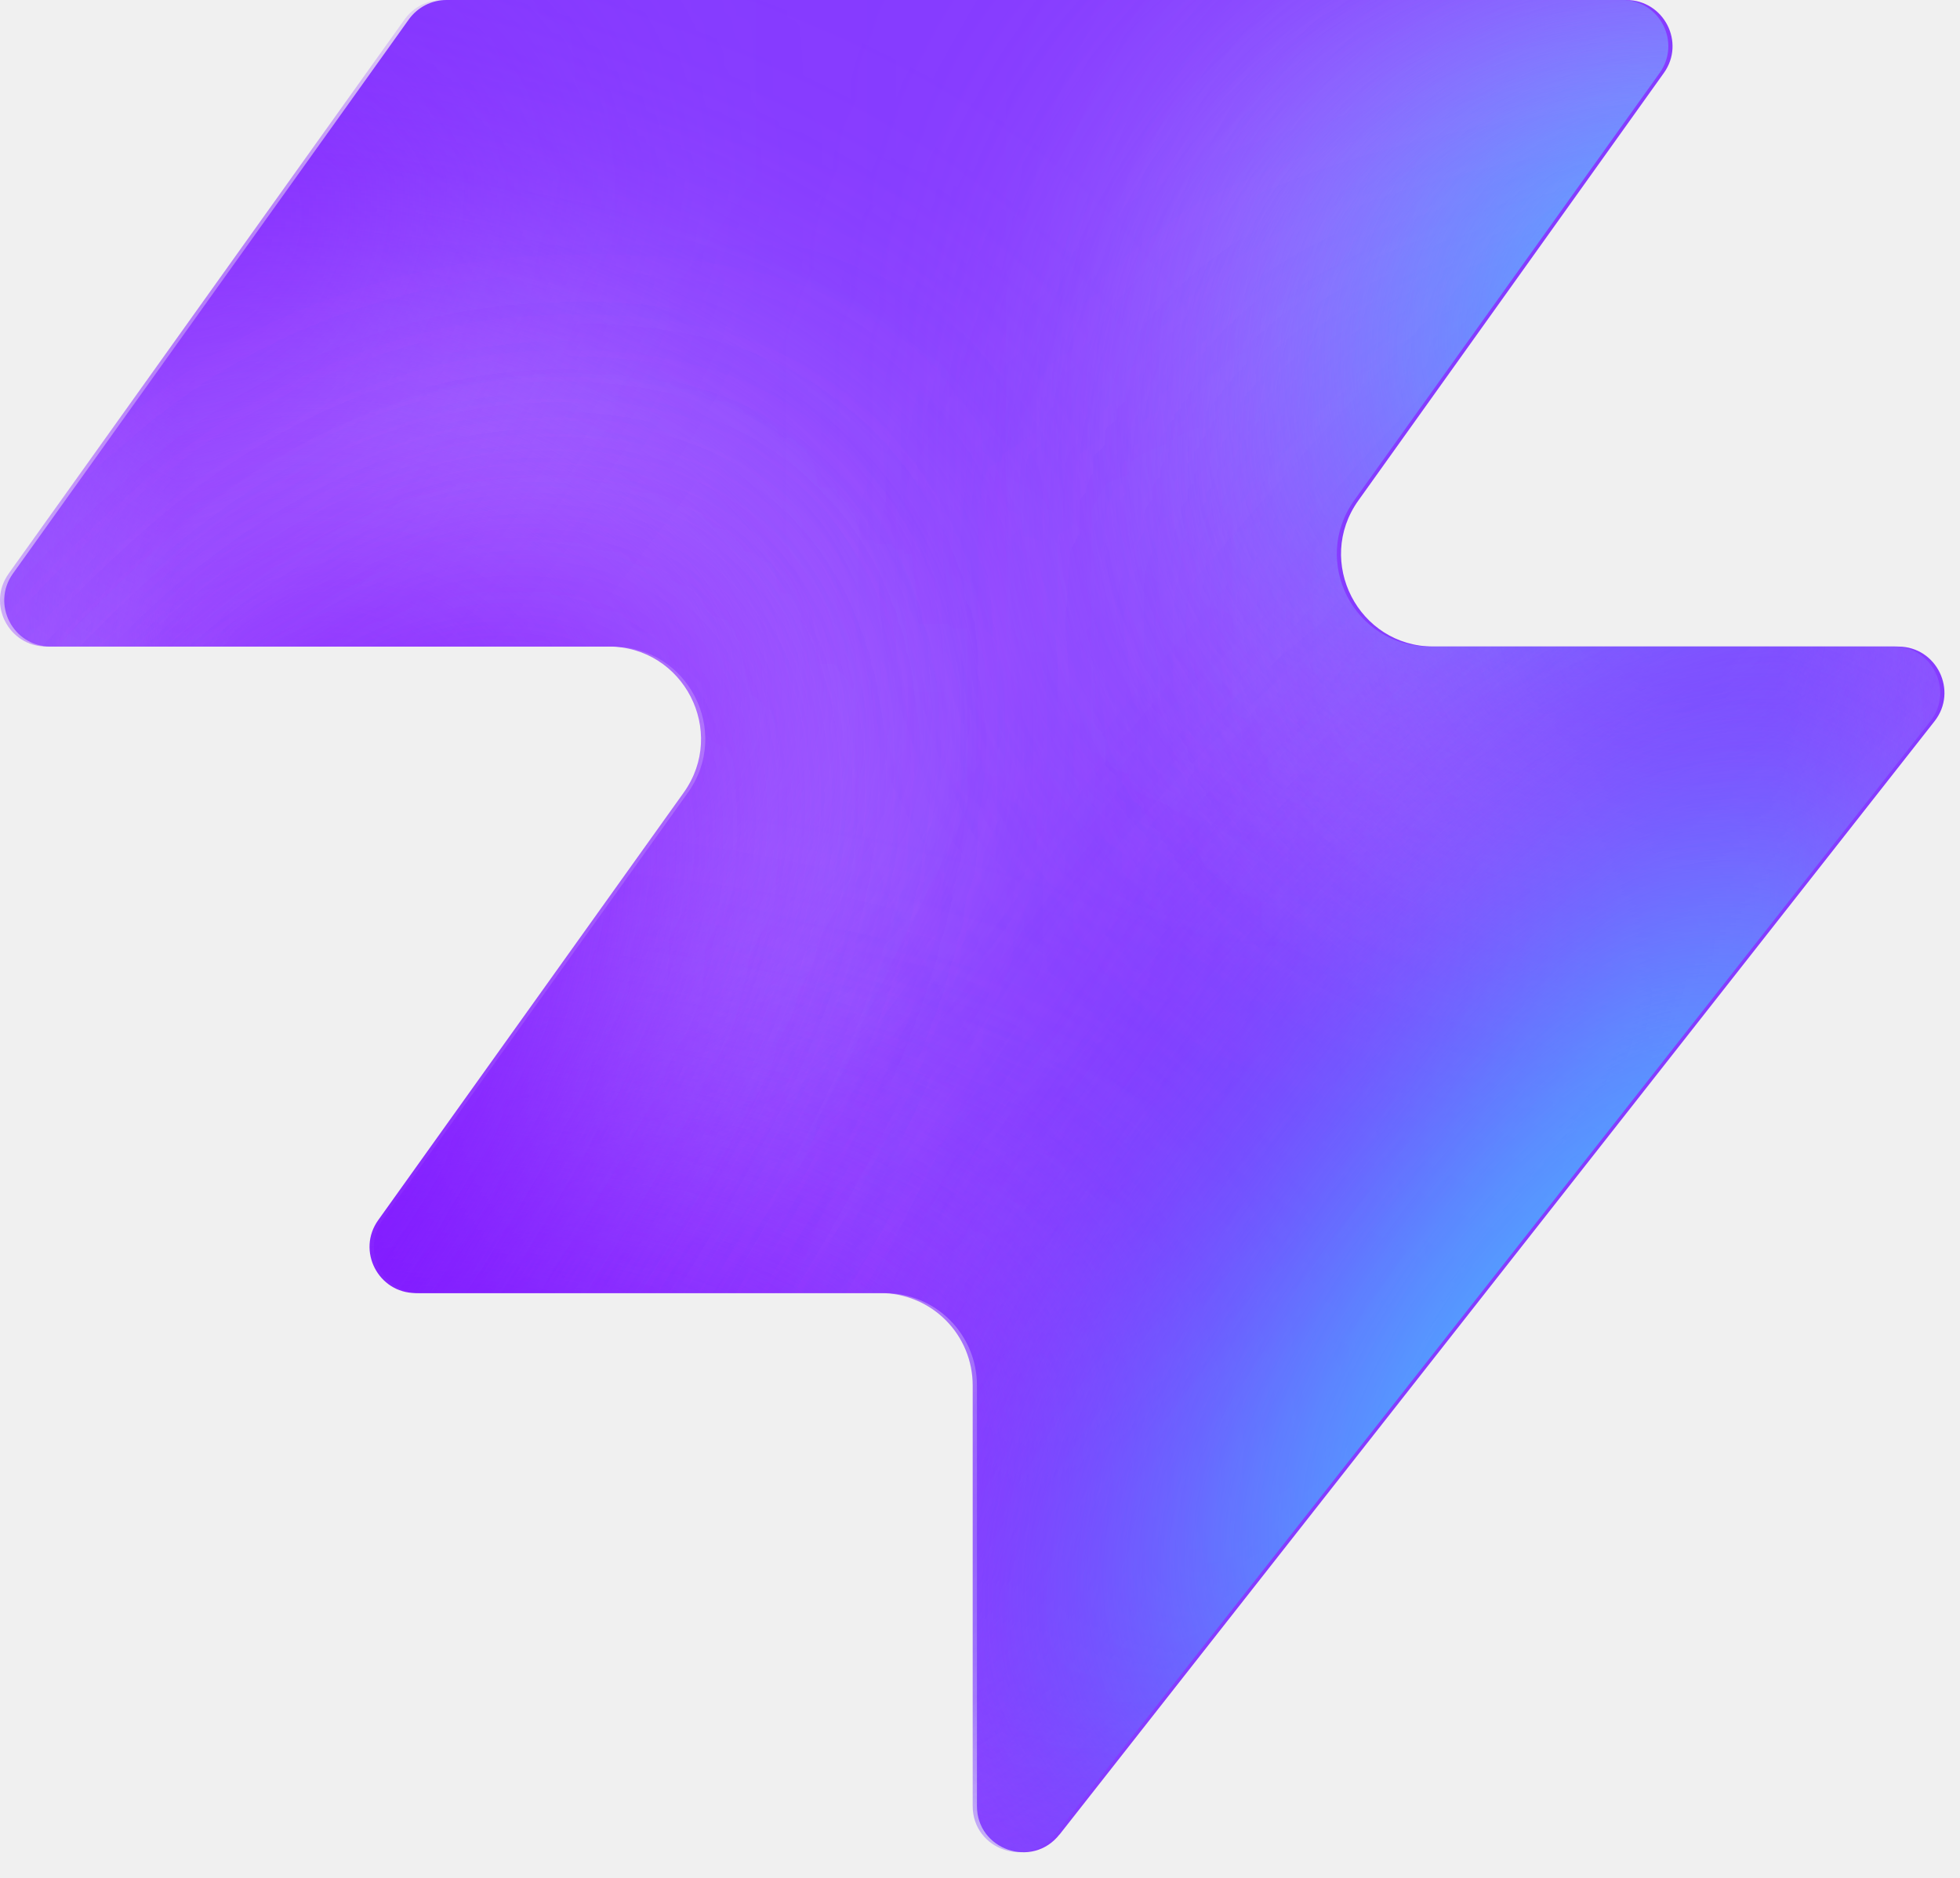
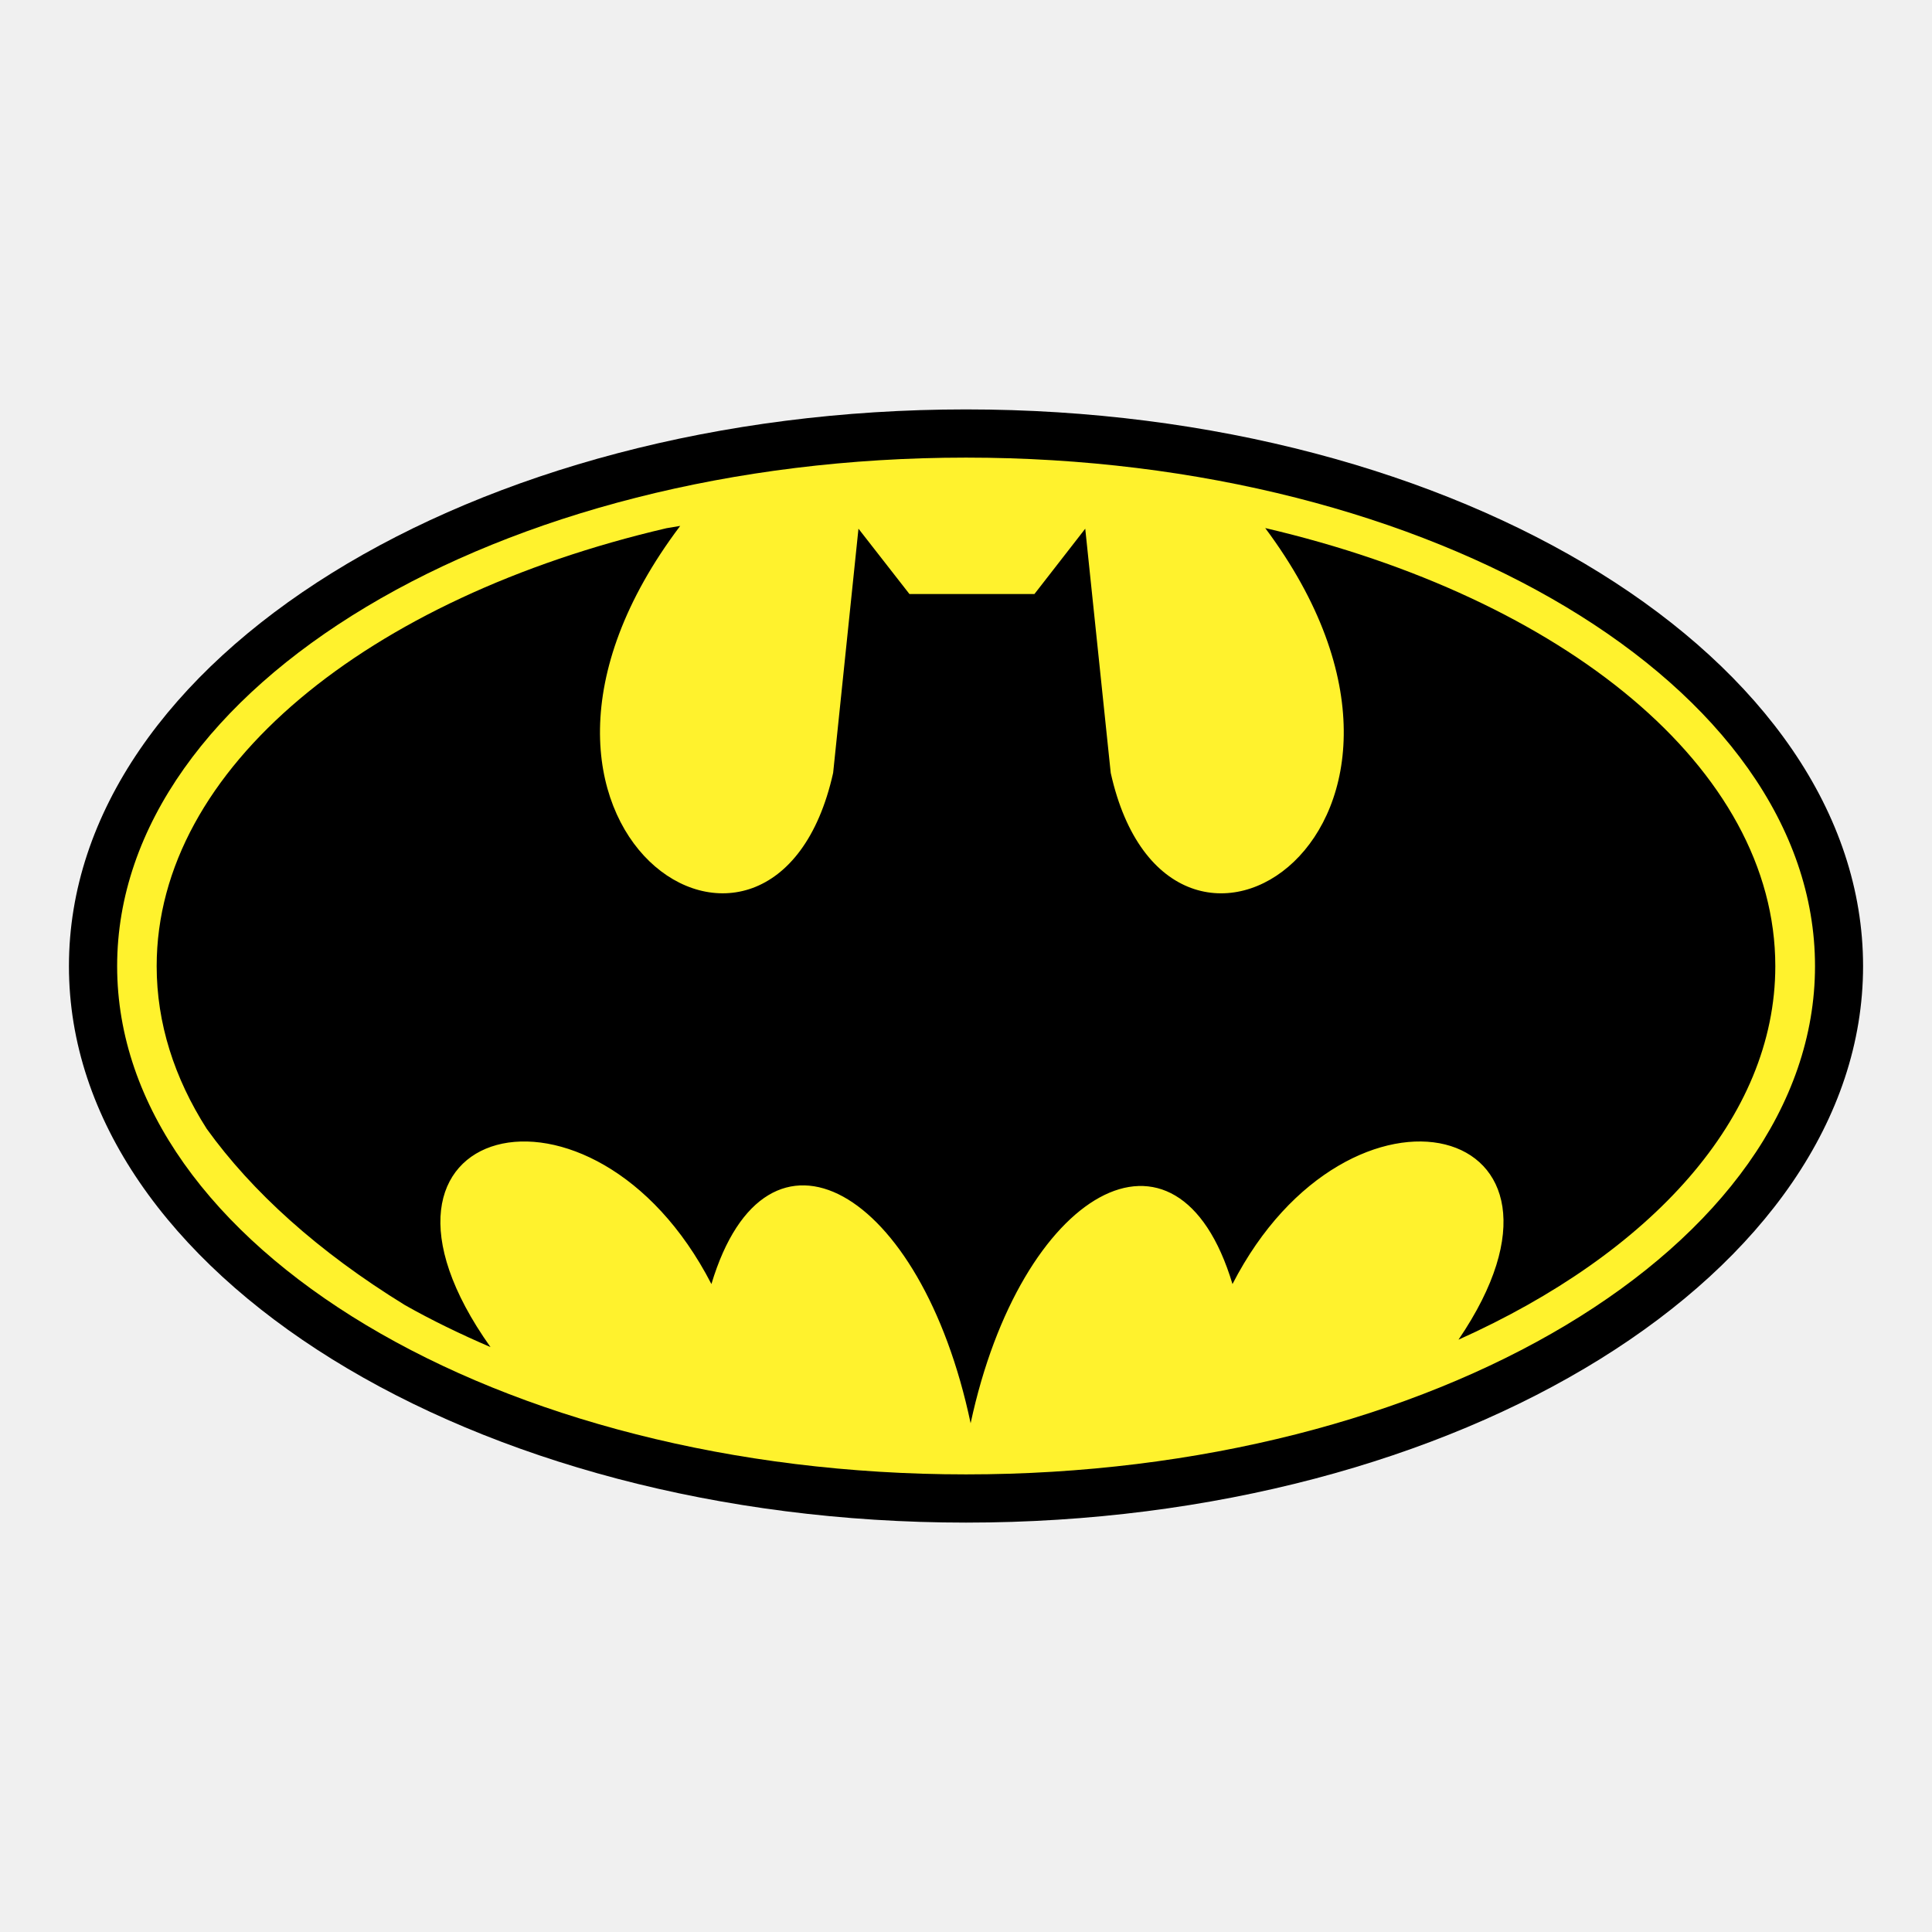
- <svg xmlns="http://www.w3.org/2000/svg" width="48" height="46" fill="none" viewBox="0 0 48 46">
-   <path fill="#863bff" d="M25.946 44.938c-.664.845-2.021.375-2.021-.698V33.937a2.26 2.26 0 0 0-2.262-2.262H10.287c-.92 0-1.456-1.04-.92-1.788l7.48-10.471c1.07-1.497 0-3.578-1.842-3.578H1.237c-.92 0-1.456-1.04-.92-1.788L10.013.474c.214-.297.556-.474.92-.474h28.894c.92 0 1.456 1.04.92 1.788l-7.48 10.471c-1.07 1.498 0 3.579 1.842 3.579h11.377c.943 0 1.473 1.088.89 1.83L25.947 44.94z" style="fill:#863bff;fill:color(display-p3 .525 .23 1);fill-opacity:1" />
-   <mask id="a" width="48" height="46" x="0" y="0" maskUnits="userSpaceOnUse" style="mask-type:alpha">
-     <path fill="#000" d="M25.842 44.938c-.664.844-2.021.375-2.021-.698V33.937a2.26 2.26 0 0 0-2.262-2.262H10.183c-.92 0-1.456-1.04-.92-1.788l7.48-10.471c1.07-1.498 0-3.579-1.842-3.579H1.133c-.92 0-1.456-1.04-.92-1.787L9.91.473c.214-.297.556-.474.92-.474h28.894c.92 0 1.456 1.04.92 1.788l-7.48 10.471c-1.07 1.498 0 3.578 1.842 3.578h11.377c.943 0 1.473 1.088.89 1.832L25.843 44.94z" style="fill:#000;fill-opacity:1" />
-   </mask>
-   <g mask="url(#a)">
-     <g filter="url(#b)">
-       <ellipse cx="5.508" cy="14.704" fill="#ede6ff" rx="5.508" ry="14.704" style="fill:#ede6ff;fill:color(display-p3 .927 .903 1);fill-opacity:1" transform="matrix(.00324 1 1 -.00324 -4.47 31.516)" />
-     </g>
-     <g filter="url(#c)">
-       <ellipse cx="10.399" cy="29.851" fill="#ede6ff" rx="10.399" ry="29.851" style="fill:#ede6ff;fill:color(display-p3 .927 .903 1);fill-opacity:1" transform="matrix(.00324 1 1 -.00324 -39.328 7.883)" />
-     </g>
-     <g filter="url(#d)">
-       <ellipse cx="5.508" cy="30.487" fill="#7e14ff" rx="5.508" ry="30.487" style="fill:#7e14ff;fill:color(display-p3 .492 .077 1);fill-opacity:1" transform="rotate(89.814 -25.913 -14.639)scale(1 -1)" />
-     </g>
-     <g filter="url(#e)">
-       <ellipse cx="5.508" cy="30.599" fill="#7e14ff" rx="5.508" ry="30.599" style="fill:#7e14ff;fill:color(display-p3 .492 .077 1);fill-opacity:1" transform="rotate(89.814 -32.644 -3.334)scale(1 -1)" />
-     </g>
-     <g filter="url(#f)">
-       <ellipse cx="5.508" cy="30.599" fill="#7e14ff" rx="5.508" ry="30.599" style="fill:#7e14ff;fill:color(display-p3 .492 .077 1);fill-opacity:1" transform="matrix(.00324 1 1 -.00324 -34.34 30.47)" />
-     </g>
-     <g filter="url(#g)">
-       <ellipse cx="14.072" cy="22.078" fill="#ede6ff" rx="14.072" ry="22.078" style="fill:#ede6ff;fill:color(display-p3 .927 .903 1);fill-opacity:1" transform="rotate(93.35 24.506 48.493)scale(-1 1)" />
-     </g>
-     <g filter="url(#h)">
-       <ellipse cx="3.47" cy="21.501" fill="#7e14ff" rx="3.47" ry="21.501" style="fill:#7e14ff;fill:color(display-p3 .492 .077 1);fill-opacity:1" transform="rotate(89.009 28.708 47.59)scale(-1 1)" />
-     </g>
-     <g filter="url(#i)">
-       <ellipse cx="3.47" cy="21.501" fill="#7e14ff" rx="3.47" ry="21.501" style="fill:#7e14ff;fill:color(display-p3 .492 .077 1);fill-opacity:1" transform="rotate(89.009 28.708 47.59)scale(-1 1)" />
-     </g>
-     <g filter="url(#j)">
-       <ellipse cx=".387" cy="8.972" fill="#7e14ff" rx="4.407" ry="29.108" style="fill:#7e14ff;fill:color(display-p3 .492 .077 1);fill-opacity:1" transform="rotate(39.51 .387 8.972)" />
-     </g>
-     <g filter="url(#k)">
-       <ellipse cx="47.523" cy="-6.092" fill="#7e14ff" rx="4.407" ry="29.108" style="fill:#7e14ff;fill:color(display-p3 .492 .077 1);fill-opacity:1" transform="rotate(37.892 47.523 -6.092)" />
-     </g>
-     <g filter="url(#l)">
-       <ellipse cx="41.412" cy="6.333" fill="#47bfff" rx="5.971" ry="9.665" style="fill:#47bfff;fill:color(display-p3 .28 .748 1);fill-opacity:1" transform="rotate(37.892 41.412 6.333)" />
-     </g>
-     <g filter="url(#m)">
-       <ellipse cx="-1.879" cy="38.332" fill="#7e14ff" rx="4.407" ry="29.108" style="fill:#7e14ff;fill:color(display-p3 .492 .077 1);fill-opacity:1" transform="rotate(37.892 -1.88 38.332)" />
-     </g>
-     <g filter="url(#n)">
-       <ellipse cx="-1.879" cy="38.332" fill="#7e14ff" rx="4.407" ry="29.108" style="fill:#7e14ff;fill:color(display-p3 .492 .077 1);fill-opacity:1" transform="rotate(37.892 -1.88 38.332)" />
-     </g>
-     <g filter="url(#o)">
-       <ellipse cx="35.651" cy="29.907" fill="#7e14ff" rx="4.407" ry="29.108" style="fill:#7e14ff;fill:color(display-p3 .492 .077 1);fill-opacity:1" transform="rotate(37.892 35.651 29.907)" />
-     </g>
-     <g filter="url(#p)">
-       <ellipse cx="38.418" cy="32.4" fill="#47bfff" rx="5.971" ry="15.297" style="fill:#47bfff;fill:color(display-p3 .28 .748 1);fill-opacity:1" transform="rotate(37.892 38.418 32.4)" />
-     </g>
+ <svg xmlns="http://www.w3.org/2000/svg" width="2500" height="2500" viewBox="0 0 192.756 192.756">
+   <g fill-rule="evenodd" clip-rule="evenodd">
+     <path fill="#fff" fill-opacity="0" d="M0 0h192.756v192.756H0V0z" />
+     <path d="M96.378 40.847c49.29 0 89.501 24.953 89.501 55.546 0 30.563-40.211 55.517-89.501 55.517-49.289 0-89.5-24.953-89.5-55.517 0-30.593 40.211-55.546 89.5-55.546z" />
+     <path d="M96.378 45.656c46.653 0 84.706 22.795 84.706 50.738 0 27.911-38.053 50.706-84.706 50.706-46.638 0-84.691-22.795-84.691-50.706 0-27.943 38.053-50.738 84.691-50.738z" fill="#fff22d" />
+     <path d="M96.84 141.998c-4.947-23.457-20.359-32.211-25.862-13.887-11.822-22.963-37.961-16.135-22.041 6.289-3.005-1.295-5.872-2.682-8.538-4.191-8.646-5.318-15.259-11.314-19.774-17.586-3.237-5.07-4.994-10.541-4.994-16.229 0-19.774 21.115-36.758 50.861-43.694.446-.078.909-.154 1.372-.231-22.657 30.039 9.386 50.985 15.258 24.645l2.528-24.367 5.086 6.52H103.205l5.07-6.52 2.543 24.367c5.842 26.278 37.746 5.502 15.414-24.429 29.777 6.951 50.891 23.936 50.891 43.709 0 15.136-12.406 28.651-31.609 37.267 14.842-21.822-10.867-28.266-22.549-5.549-5.502-18.325-21.147-9.341-26.125 13.886z" />
  </g>
-   <defs>
-     <filter id="b" width="60.045" height="41.654" x="-19.77" y="16.149" color-interpolation-filters="sRGB" filterUnits="userSpaceOnUse">
-       <feFlood flood-opacity="0" result="BackgroundImageFix" />
-       <feBlend in="SourceGraphic" in2="BackgroundImageFix" result="shape" />
-       <feGaussianBlur result="effect1_foregroundBlur_2002_17158" stdDeviation="7.659" />
-     </filter>
-     <filter id="c" width="90.34" height="51.437" x="-54.613" y="-7.533" color-interpolation-filters="sRGB" filterUnits="userSpaceOnUse">
-       <feFlood flood-opacity="0" result="BackgroundImageFix" />
-       <feBlend in="SourceGraphic" in2="BackgroundImageFix" result="shape" />
-       <feGaussianBlur result="effect1_foregroundBlur_2002_17158" stdDeviation="7.659" />
-     </filter>
-     <filter id="d" width="79.355" height="29.4" x="-49.64" y="2.03" color-interpolation-filters="sRGB" filterUnits="userSpaceOnUse">
-       <feFlood flood-opacity="0" result="BackgroundImageFix" />
-       <feBlend in="SourceGraphic" in2="BackgroundImageFix" result="shape" />
-       <feGaussianBlur result="effect1_foregroundBlur_2002_17158" stdDeviation="4.596" />
-     </filter>
-     <filter id="e" width="79.579" height="29.4" x="-45.045" y="20.029" color-interpolation-filters="sRGB" filterUnits="userSpaceOnUse">
-       <feFlood flood-opacity="0" result="BackgroundImageFix" />
-       <feBlend in="SourceGraphic" in2="BackgroundImageFix" result="shape" />
-       <feGaussianBlur result="effect1_foregroundBlur_2002_17158" stdDeviation="4.596" />
-     </filter>
-     <filter id="f" width="79.579" height="29.4" x="-43.513" y="21.178" color-interpolation-filters="sRGB" filterUnits="userSpaceOnUse">
-       <feFlood flood-opacity="0" result="BackgroundImageFix" />
-       <feBlend in="SourceGraphic" in2="BackgroundImageFix" result="shape" />
-       <feGaussianBlur result="effect1_foregroundBlur_2002_17158" stdDeviation="4.596" />
-     </filter>
-     <filter id="g" width="74.749" height="58.852" x="15.756" y="-17.901" color-interpolation-filters="sRGB" filterUnits="userSpaceOnUse">
-       <feFlood flood-opacity="0" result="BackgroundImageFix" />
-       <feBlend in="SourceGraphic" in2="BackgroundImageFix" result="shape" />
-       <feGaussianBlur result="effect1_foregroundBlur_2002_17158" stdDeviation="7.659" />
-     </filter>
-     <filter id="h" width="61.377" height="25.362" x="23.548" y="2.284" color-interpolation-filters="sRGB" filterUnits="userSpaceOnUse">
-       <feFlood flood-opacity="0" result="BackgroundImageFix" />
-       <feBlend in="SourceGraphic" in2="BackgroundImageFix" result="shape" />
-       <feGaussianBlur result="effect1_foregroundBlur_2002_17158" stdDeviation="4.596" />
-     </filter>
-     <filter id="i" width="61.377" height="25.362" x="23.548" y="2.284" color-interpolation-filters="sRGB" filterUnits="userSpaceOnUse">
-       <feFlood flood-opacity="0" result="BackgroundImageFix" />
-       <feBlend in="SourceGraphic" in2="BackgroundImageFix" result="shape" />
-       <feGaussianBlur result="effect1_foregroundBlur_2002_17158" stdDeviation="4.596" />
-     </filter>
-     <filter id="j" width="56.045" height="63.649" x="-27.636" y="-22.853" color-interpolation-filters="sRGB" filterUnits="userSpaceOnUse">
-       <feFlood flood-opacity="0" result="BackgroundImageFix" />
-       <feBlend in="SourceGraphic" in2="BackgroundImageFix" result="shape" />
-       <feGaussianBlur result="effect1_foregroundBlur_2002_17158" stdDeviation="4.596" />
-     </filter>
-     <filter id="k" width="54.814" height="64.646" x="20.116" y="-38.415" color-interpolation-filters="sRGB" filterUnits="userSpaceOnUse">
-       <feFlood flood-opacity="0" result="BackgroundImageFix" />
-       <feBlend in="SourceGraphic" in2="BackgroundImageFix" result="shape" />
-       <feGaussianBlur result="effect1_foregroundBlur_2002_17158" stdDeviation="4.596" />
-     </filter>
-     <filter id="l" width="33.541" height="35.313" x="24.641" y="-11.323" color-interpolation-filters="sRGB" filterUnits="userSpaceOnUse">
-       <feFlood flood-opacity="0" result="BackgroundImageFix" />
-       <feBlend in="SourceGraphic" in2="BackgroundImageFix" result="shape" />
-       <feGaussianBlur result="effect1_foregroundBlur_2002_17158" stdDeviation="4.596" />
-     </filter>
-     <filter id="m" width="54.814" height="64.646" x="-29.286" y="6.009" color-interpolation-filters="sRGB" filterUnits="userSpaceOnUse">
-       <feFlood flood-opacity="0" result="BackgroundImageFix" />
-       <feBlend in="SourceGraphic" in2="BackgroundImageFix" result="shape" />
-       <feGaussianBlur result="effect1_foregroundBlur_2002_17158" stdDeviation="4.596" />
-     </filter>
-     <filter id="n" width="54.814" height="64.646" x="-29.286" y="6.009" color-interpolation-filters="sRGB" filterUnits="userSpaceOnUse">
-       <feFlood flood-opacity="0" result="BackgroundImageFix" />
-       <feBlend in="SourceGraphic" in2="BackgroundImageFix" result="shape" />
-       <feGaussianBlur result="effect1_foregroundBlur_2002_17158" stdDeviation="4.596" />
-     </filter>
-     <filter id="o" width="54.814" height="64.646" x="8.244" y="-2.416" color-interpolation-filters="sRGB" filterUnits="userSpaceOnUse">
-       <feFlood flood-opacity="0" result="BackgroundImageFix" />
-       <feBlend in="SourceGraphic" in2="BackgroundImageFix" result="shape" />
-       <feGaussianBlur result="effect1_foregroundBlur_2002_17158" stdDeviation="4.596" />
-     </filter>
-     <filter id="p" width="39.409" height="43.623" x="18.713" y="10.588" color-interpolation-filters="sRGB" filterUnits="userSpaceOnUse">
-       <feFlood flood-opacity="0" result="BackgroundImageFix" />
-       <feBlend in="SourceGraphic" in2="BackgroundImageFix" result="shape" />
-       <feGaussianBlur result="effect1_foregroundBlur_2002_17158" stdDeviation="4.596" />
-     </filter>
-   </defs>
</svg>
